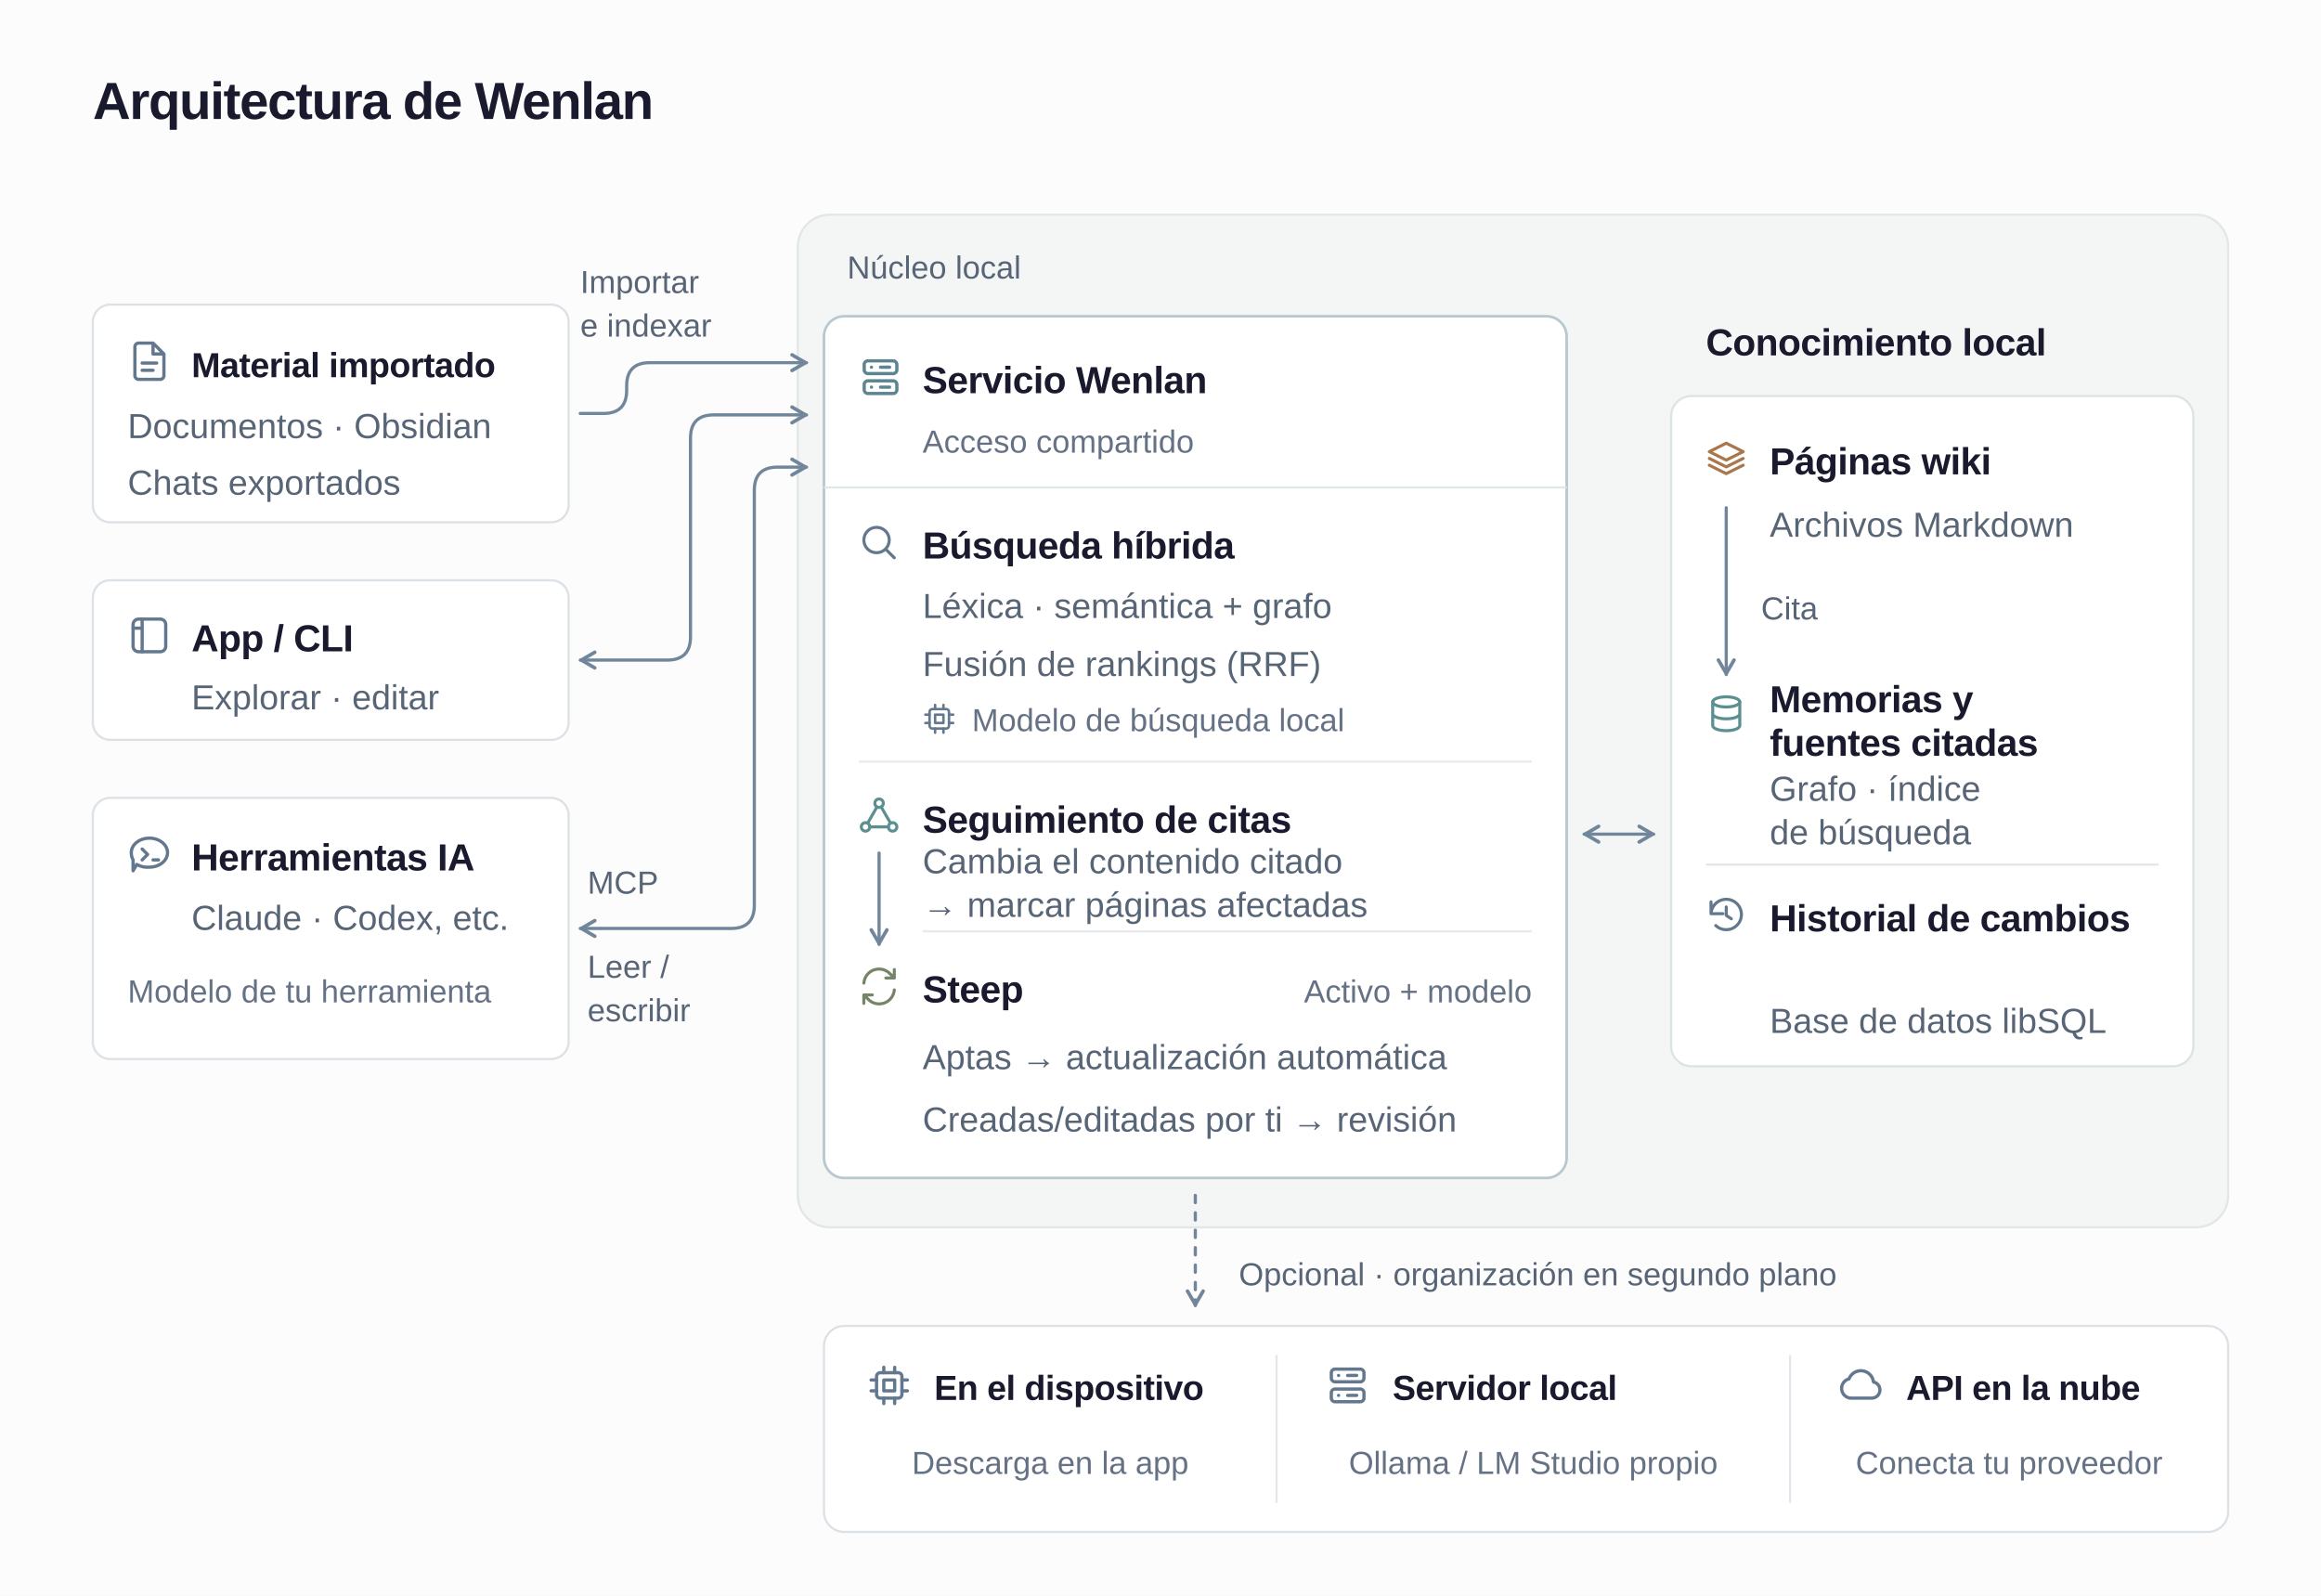
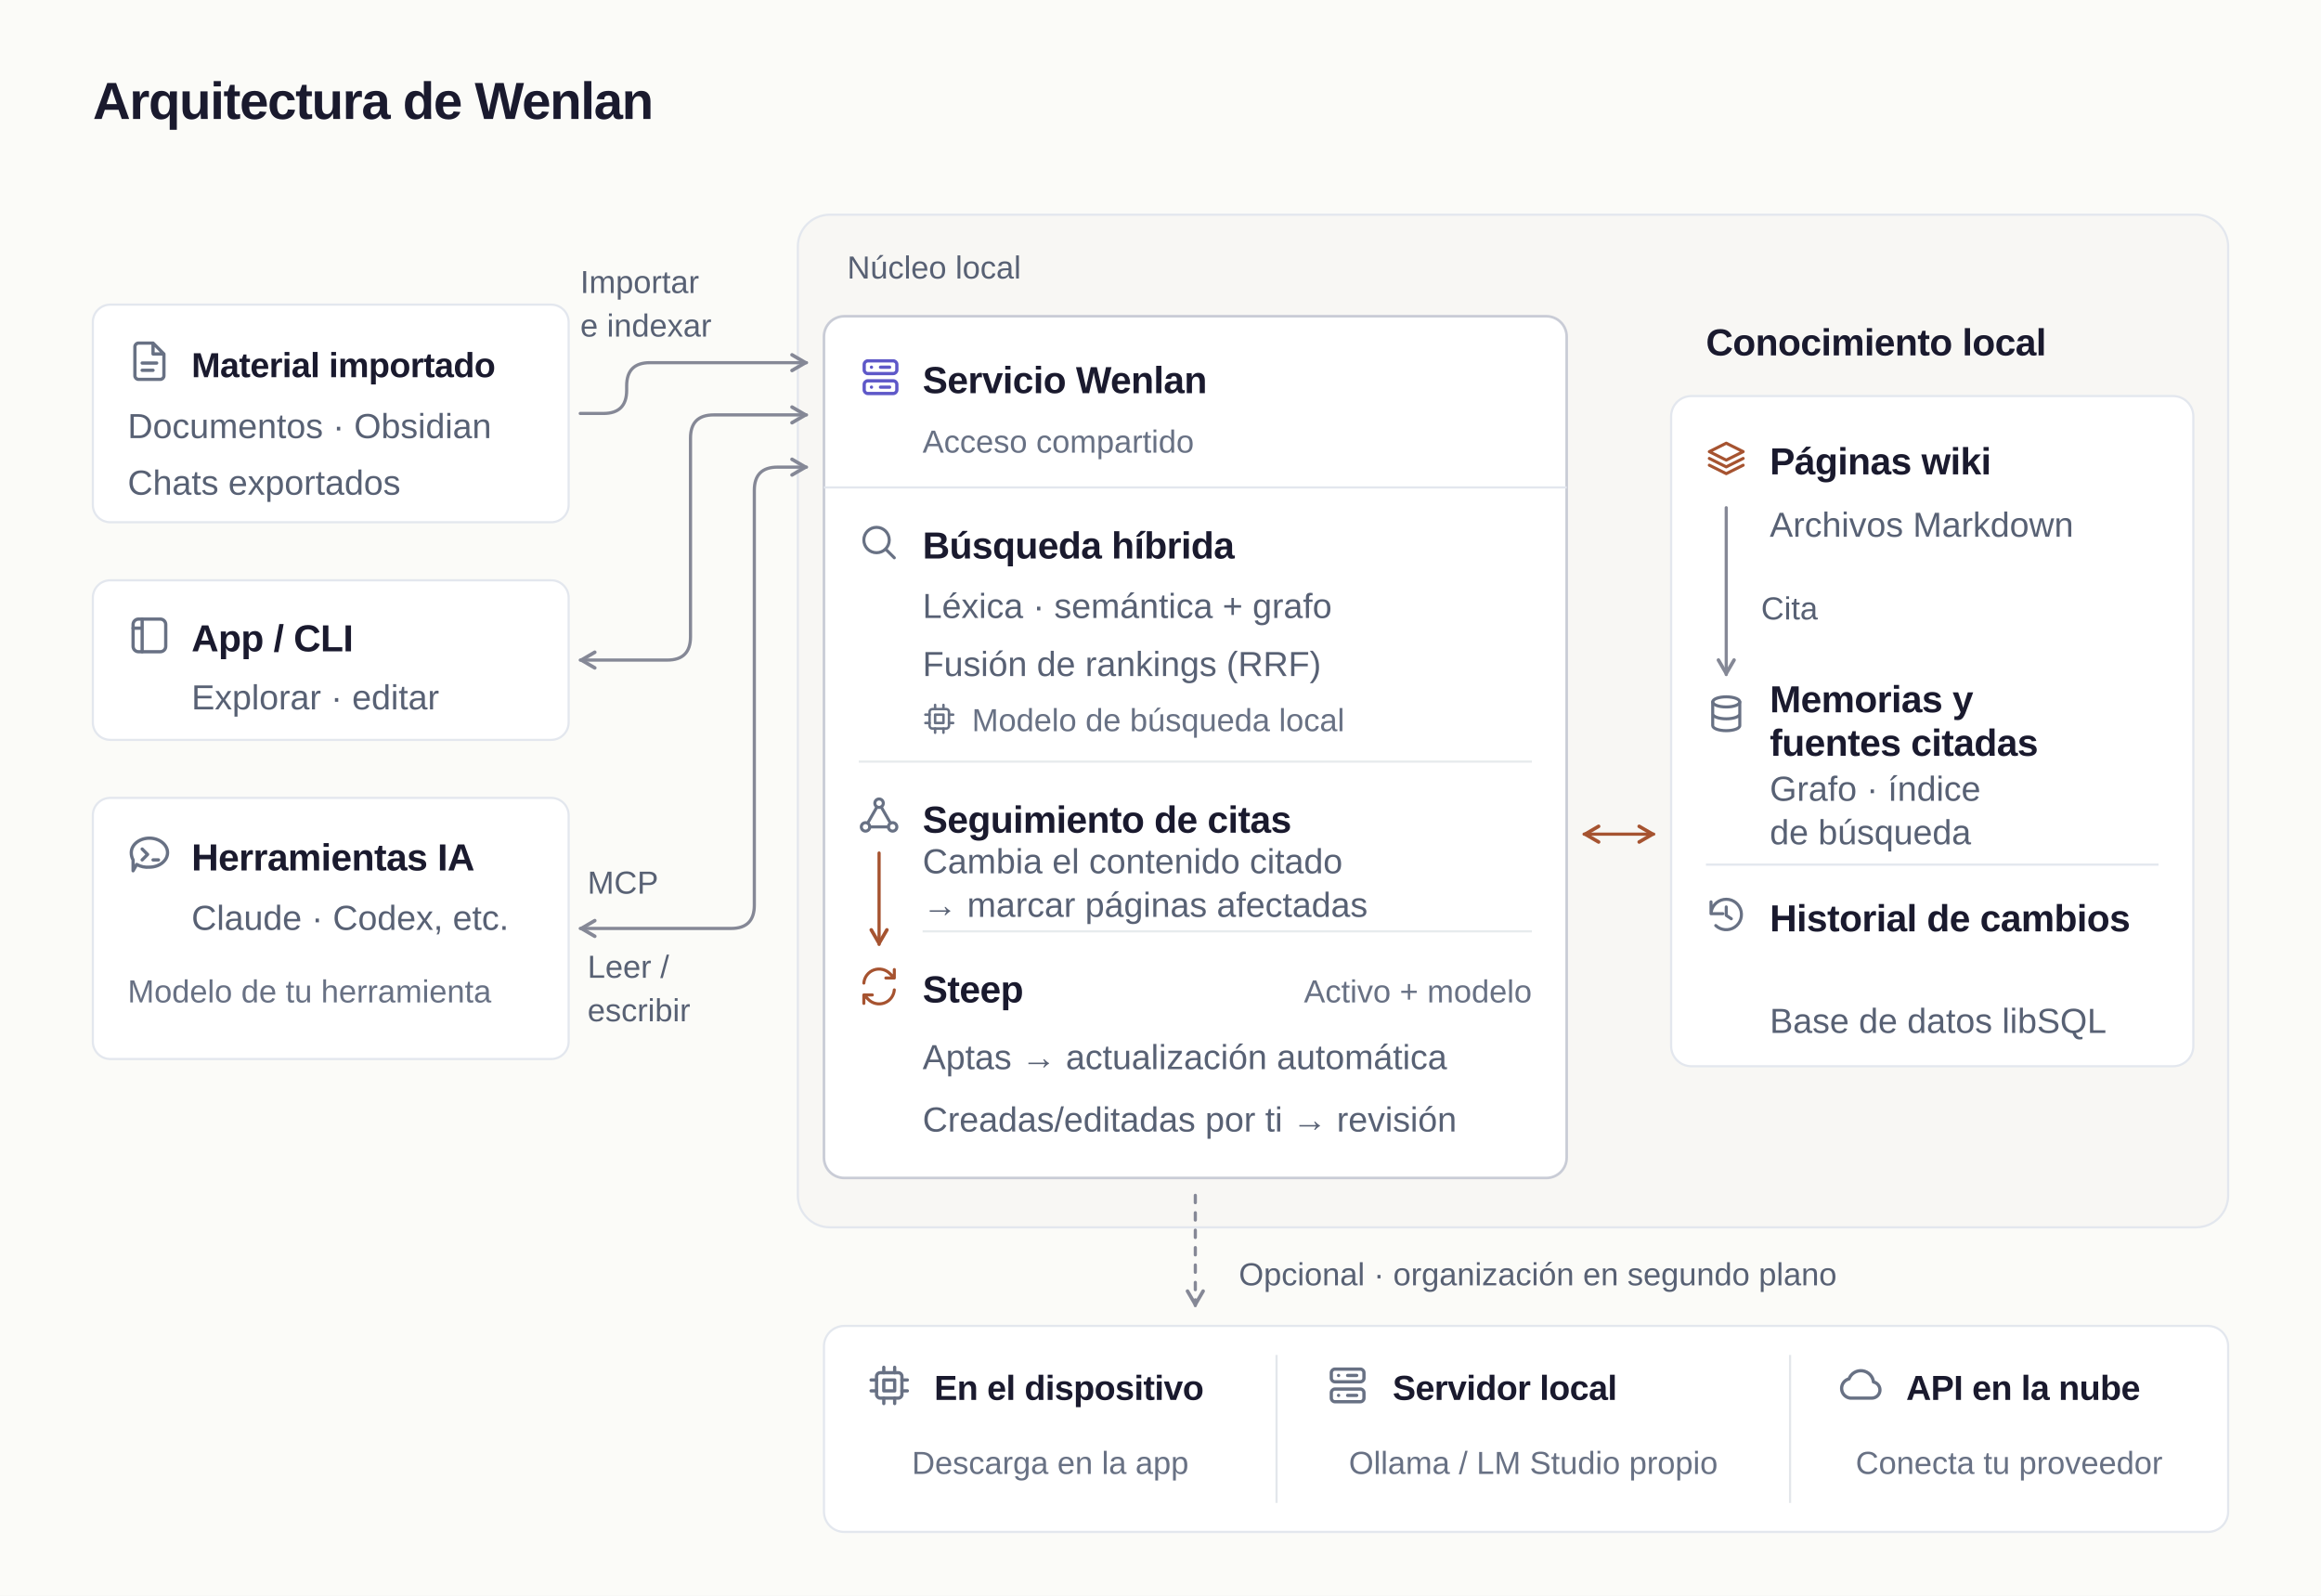
<svg xmlns="http://www.w3.org/2000/svg" width="1600" height="1100" viewBox="0 0 1600 1100">
  <defs>
    <style>
      text { font-family: 'PingFang TC','Helvetica Neue',Arial,sans-serif; fill:#1a1a2e; }
      .title {font-size:36px;font-weight:600;letter-spacing:-.8px}
      .heading {font-size:26px;font-weight:600;letter-spacing:-.3px}
-       .body {font-size:24px;font-weight:400;fill:#586576}
-       .label {font-size:22px;font-weight:500;fill:#586576}
-       .small {font-size:22px;font-weight:400;fill:#657184}
+       .body {font-size:24px;font-weight:400;fill:#586174}
+       .label {font-size:22px;font-weight:500;fill:#586174}
+       .small {font-size:22px;font-weight:400;fill:#687184}
      .icon {fill:none;stroke:currentColor;stroke-width:1.8;stroke-linecap:round;stroke-linejoin:round}
-       .wire {fill:none;stroke:#71869b;stroke-width:2.2;stroke-linecap:round;stroke-linejoin:round}
+       .wire {fill:none;stroke:#858896;stroke-width:2.2;stroke-linecap:round;stroke-linejoin:round}
    </style>
    <marker id="arrow" viewBox="0 0 10 10" refX="8.5" refY="5" markerWidth="7" markerHeight="7" orient="auto-start-reverse">
-       <path d="M2 1.5 8 5 2 8.5" fill="none" stroke="#71869b" stroke-width="1.6" stroke-linecap="round" stroke-linejoin="round" />
+       <path d="M2 1.5 8 5 2 8.5" fill="none" stroke="#858896" stroke-width="1.6" stroke-linecap="round" stroke-linejoin="round" />
    </marker>
    <symbol id="app" viewBox="0 0 24 24">
      <rect x="3" y="3" width="18" height="18" rx="3" />
      <path d="M8 3v18M3 8h5" />
    </symbol>
    <symbol id="tools" viewBox="0 0 24 24">
      <path d="M5 17.5 3 21v-6a8 8 0 0 1-1-4c0-4.4 4.5-8 10-8s10 3.6 10 8-4.5 8-10 8a12 12 0 0 1-7-1.5Z" />
      <path d="m8 9 3 3-3 3m6 0h3" />
    </symbol>
    <symbol id="layers" viewBox="0 0 24 24">
      <path d="m12 3 10 5-10 5L2 8 12 3Zm-10 9 10 5 10-5M2 16l10 5 10-5" />
    </symbol>
    <symbol id="database" viewBox="0 0 24 24">
      <ellipse cx="12" cy="5" rx="8" ry="3" />
      <path d="M4 5v14c0 1.7 3.6 3 8 3s8-1.3 8-3V5M4 12c0 1.7 3.6 3 8 3s8-1.3 8-3" />
    </symbol>
    <symbol id="server" viewBox="0 0 24 24">
      <rect x="3" y="3" width="18" height="7" rx="2" />
      <rect x="3" y="14" width="18" height="7" rx="2" />
      <path d="M7 6.5h.01M7 17.5h.01M12 6.5h5M12 17.5h5" />
    </symbol>
    <symbol id="chip" viewBox="0 0 24 24">
      <rect x="5" y="5" width="14" height="14" rx="2" />
      <path d="M9 9h6v6H9zM9 2v3M15 2v3M9 19v3M15 19v3M2 9h3M2 15h3M19 9h3M19 15h3" />
    </symbol>
    <symbol id="cloud" viewBox="0 0 24 24">
      <path d="M6 19H18a4.5 4.5 0 0 0 .8-8.9A7 7 0 0 0 5.3 8.4 5.4 5.4 0 0 0 6 19Z" />
    </symbol>
    <symbol id="file" viewBox="0 0 24 24">
      <path d="M14 2H6a2 2 0 0 0-2 2v16a2 2 0 0 0 2 2h12a2 2 0 0 0 2-2V8Z M14 2v6h6 M8 13h8 M8 17h6" />
    </symbol>
    <symbol id="search" viewBox="0 0 24 24">
      <circle cx="10.5" cy="10.5" r="7.5" />
      <path d="m16 16 5 5" />
    </symbol>
    <symbol id="graph" viewBox="0 0 24 24">
      <circle cx="12" cy="4" r="2.5" />
      <circle cx="4" cy="18" r="2.5" />
      <circle cx="20" cy="18" r="2.5" />
      <path d="M10.7 6.3 5.3 15.7 M13.3 6.3l5.4 9.4 M6.5 18h11" />
    </symbol>
    <symbol id="refresh" viewBox="0 0 24 24">
      <path d="M3 10a9 9 0 0 1 15.5-5.5L21 7 M21 2v5h-5 M21 14a9 9 0 0 1-15.5 5.5L3 17 M3 22v-5h5" />
    </symbol>
    <symbol id="history" viewBox="0 0 24 24">
      <path d="M3 11a9 9 0 1 1 2.8 7 M3 4v7h7 M12 7v5l3 2" />
    </symbol>
+     <marker id="warm-arrow" viewBox="0 0 10 10" refX="8.5" refY="5" markerWidth="7" markerHeight="7" orient="auto-start-reverse">
+       <path d="M2 1.5 8 5 2 8.5" fill="none" stroke="#a65330" stroke-width="1.6" stroke-linecap="round" stroke-linejoin="round" />
+     </marker>
  </defs>
-   <rect width="1600" height="1100" fill="#fcfcfc" />
+   <rect width="1600" height="1100" fill="#fbfbf8" />
  <text class="title" x="64" y="82">Arquitectura de Wenlan</text>
-   <rect x="550" y="148" width="986" height="698" rx="22" fill="#f4f6f6" stroke="#e1e6e7" stroke-width="1.5" />
+   <rect x="550" y="148" width="986" height="698" rx="22" fill="#f8f7f4" stroke="#e3e7ee" stroke-width="1.5" />
  <text class="label" x="584" y="192">Núcleo local</text>
-   <rect x="64" y="210" width="328" height="150" rx="12" fill="#fff" stroke="#dce1e6" stroke-width="1.5" />
-   <use href="#file" x="88" y="234" width="30" height="30" class="icon" color="#63788e" />
+   <rect x="64" y="210" width="328" height="150" rx="12" fill="#fff" stroke="#e3e7ee" stroke-width="1.5" />
+   <use href="#file" x="88" y="234" width="30" height="30" class="icon" color="#687184" />
  <text class="heading" x="132" y="260" style="font-size:24px">Material importado</text>
  <text class="body" x="88" y="302">Documentos · Obsidian</text>
  <text class="body" x="88" y="341">Chats exportados</text>
-   <rect x="64" y="400" width="328" height="110" rx="12" fill="#fff" stroke="#dce1e6" stroke-width="1.5" />
-   <use href="#app" x="88" y="423" width="30" height="30" class="icon" color="#63788e" />
+   <rect x="64" y="400" width="328" height="110" rx="12" fill="#fff" stroke="#e3e7ee" stroke-width="1.5" />
+   <use href="#app" x="88" y="423" width="30" height="30" class="icon" color="#687184" />
  <text class="heading" x="132" y="449">App / CLI</text>
  <text class="body" x="132" y="489">Explorar · editar</text>
-   <rect x="64" y="550" width="328" height="180" rx="12" fill="#fff" stroke="#dce1e6" stroke-width="1.5" />
-   <use href="#tools" x="88" y="574" width="30" height="30" class="icon" color="#63788e" />
+   <rect x="64" y="550" width="328" height="180" rx="12" fill="#fff" stroke="#e3e7ee" stroke-width="1.5" />
+   <use href="#tools" x="88" y="574" width="30" height="30" class="icon" color="#687184" />
  <text class="heading" x="132" y="600">Herramientas IA</text>
  <text class="body" x="132" y="641">Claude · Codex, etc.</text>
  <text class="small" x="88" y="691">Modelo de tu herramienta</text>
  <path class="wire" d="M400 285H416Q432 285 432 269V266Q432 250 448 250H556" marker-end="url(#arrow)" />
  <path class="wire" d="M400 455H460Q476 455 476 439V302Q476 286 492 286H556" marker-start="url(#arrow)" marker-end="url(#arrow)" />
  <path class="wire" d="M400 640H504Q520 640 520 624V338Q520 322 536 322H556" marker-start="url(#arrow)" marker-end="url(#arrow)" />
  <text class="label" x="400" y="202">Importar<tspan x="400" dy="30">e indexar</tspan>
  </text>
  <text class="label" x="405" y="616">MCP</text>
  <text class="label" x="405" y="674">Leer /<tspan x="405" dy="30">escribir</tspan>
  </text>
-   <rect x="568" y="218" width="512" height="594" rx="14" fill="#fff" stroke="#b8c8ce" stroke-width="1.8" />
-   <use href="#server" x="592" y="245" width="30" height="30" class="icon" color="#5d8590" />
+   <rect x="568" y="218" width="512" height="594" rx="14" fill="#fff" stroke="#c9ccd6" stroke-width="1.8" />
+   <use href="#server" x="592" y="245" width="30" height="30" class="icon" color="#5e58c8" />
  <text class="heading" x="636" y="271">Servicio Wenlan</text>
  <text class="small" x="636" y="312">Acceso compartido</text>
-   <path d="M568 336H1080" stroke="#e1e6e7" stroke-width="1.5" />
-   <use href="#search" x="592" y="360" width="28" height="28" class="icon" color="#63788e" />
+   <path d="M568 336H1080" stroke="#e3e7ee" stroke-width="1.5" />
+   <use href="#search" x="592" y="360" width="28" height="28" class="icon" color="#687184" />
  <text class="heading" x="636" y="385">Búsqueda híbrida</text>
  <text class="body" x="636" y="426">Léxica · semántica + grafo</text>
  <text class="body" x="636" y="466">Fusión de rankings (RRF)</text>
-   <use href="#chip" x="636" y="484" width="23" height="23" class="icon" color="#63788e" />
+   <use href="#chip" x="636" y="484" width="23" height="23" class="icon" color="#687184" />
  <text class="small" x="670" y="504">Modelo de búsqueda local</text>
  <path d="M592 525H1056" stroke="#e7ebed" stroke-width="1.5" />
-   <use href="#graph" x="592" y="549" width="28" height="28" class="icon" color="#5c9090" />
+   <use href="#graph" x="592" y="549" width="28" height="28" class="icon" color="#687184" />
  <text class="heading" x="636" y="574">Seguimiento de citas</text>
  <text class="body" x="636" y="602">Cambia el contenido citado<tspan x="636" dy="30">→ marcar páginas afectadas</tspan>
  </text>
-   <path class="wire" d="M606 588V651" stroke="#91a09a" marker-end="url(#arrow)" />
+   <path class="wire" style="stroke:#a65330" d="M606 588V651" stroke="#858896" marker-end="url(#warm-arrow)" />
  <path d="M636 642H1056" stroke="#e7ebed" stroke-width="1.5" />
-   <use href="#refresh" x="592" y="666" width="28" height="28" class="icon" color="#768567" />
+   <use href="#refresh" x="592" y="666" width="28" height="28" class="icon" color="#a65330" />
  <text class="heading" x="636" y="691">Steep</text>
  <text class="small" x="1056" y="691" text-anchor="end">Activo + modelo</text>
  <text class="body" x="636" y="737">Aptas → actualización automática</text>
  <text class="body" x="636" y="780">Creadas/editadas por ti → revisión</text>
-   <path class="wire" d="M1092 575H1140" marker-start="url(#arrow)" marker-end="url(#arrow)" />
+   <path class="wire" style="stroke:#a65330" d="M1092 575H1140" marker-start="url(#warm-arrow)" marker-end="url(#warm-arrow)" />
  <text class="heading" x="1176" y="245">Conocimiento local</text>
-   <rect x="1152" y="273" width="360" height="462" rx="14" fill="#fff" stroke="#dce3e5" stroke-width="1.5" />
-   <use href="#layers" x="1176" y="302" width="28" height="28" class="icon" color="#a9774b" />
+   <rect x="1152" y="273" width="360" height="462" rx="14" fill="#fff" stroke="#e3e7ee" stroke-width="1.5" />
+   <use href="#layers" x="1176" y="302" width="28" height="28" class="icon" color="#a65330" />
  <text class="heading" x="1220" y="327">Páginas wiki</text>
  <text class="body" x="1220" y="370">Archivos Markdown</text>
  <path class="wire" d="M1190 350V465" marker-end="url(#arrow)" />
  <text class="label" x="1214" y="427">Cita</text>
-   <use href="#database" x="1176" y="478" width="28" height="28" class="icon" color="#5c9090" />
+   <use href="#database" x="1176" y="478" width="28" height="28" class="icon" color="#687184" />
  <text class="heading" x="1220" y="491">Memorias y<tspan x="1220" dy="30">fuentes citadas</tspan>
  </text>
  <text class="body" x="1220" y="552">Grafo · índice<tspan x="1220" dy="30">de búsqueda</tspan>
  </text>
-   <path d="M1176 596H1488" stroke="#e1e6e7" stroke-width="1.5" />
-   <use href="#history" x="1176" y="617" width="28" height="28" class="icon" color="#63788e" />
+   <path d="M1176 596H1488" stroke="#e3e7ee" stroke-width="1.5" />
+   <use href="#history" x="1176" y="617" width="28" height="28" class="icon" color="#687184" />
  <text class="heading" x="1220" y="642">Historial de cambios</text>
  <text class="body" x="1220" y="712">Base de datos libSQL</text>
  <path class="wire" d="M824 824V900" marker-end="url(#arrow)" stroke-dasharray="5 7" />
  <text class="label" x="854" y="886">Opcional · organización en segundo plano</text>
-   <rect x="568" y="914" width="968" height="142" rx="14" fill="#fff" stroke="#dce1e6" stroke-width="1.5" />
-   <use href="#chip" x="598" y="940" width="30" height="30" class="icon" color="#63788e" />
+   <rect x="568" y="914" width="968" height="142" rx="14" fill="#fff" stroke="#e3e7ee" stroke-width="1.5" />
+   <use href="#chip" x="598" y="940" width="30" height="30" class="icon" color="#687184" />
  <text class="heading" x="644" y="965" style="font-size:24px">En el dispositivo</text>
  <path d="M880 934V1036M1234 934V1036" stroke="#e3e7eb" stroke-width="1.5" />
-   <use href="#server" x="914" y="940" width="30" height="30" class="icon" color="#63788e" />
+   <use href="#server" x="914" y="940" width="30" height="30" class="icon" color="#687184" />
  <text class="heading" x="960" y="965" style="font-size:24px">Servidor local</text>
-   <use href="#cloud" x="1268" y="940" width="30" height="30" class="icon" color="#63788e" />
+   <use href="#cloud" x="1268" y="940" width="30" height="30" class="icon" color="#687184" />
  <text class="heading" x="1314" y="965" style="font-size:24px">API en la nube</text>
  <text class="small" x="724" y="1016" text-anchor="middle">Descarga en la app</text>
  <text class="small" x="1057" y="1016" text-anchor="middle">Ollama / LM Studio propio</text>
  <text class="small" x="1385" y="1016" text-anchor="middle">Conecta tu proveedor</text>
</svg>
